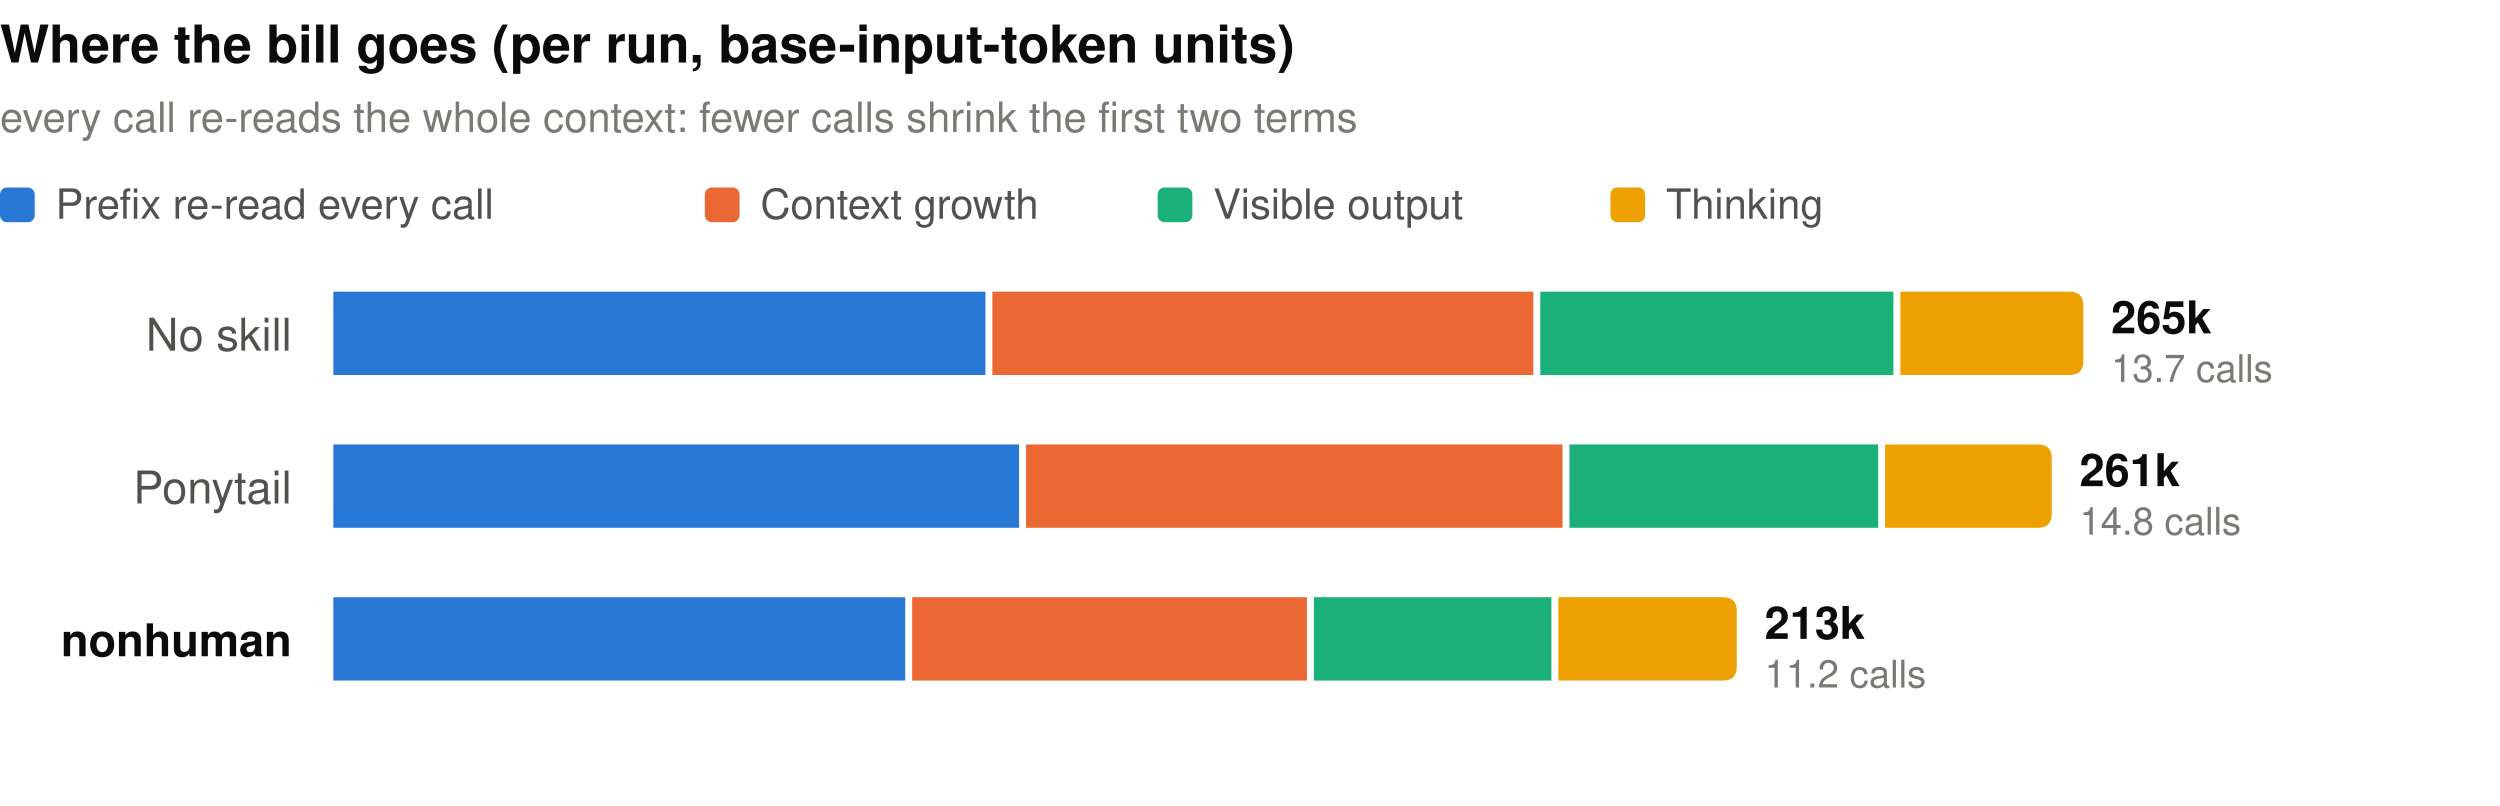
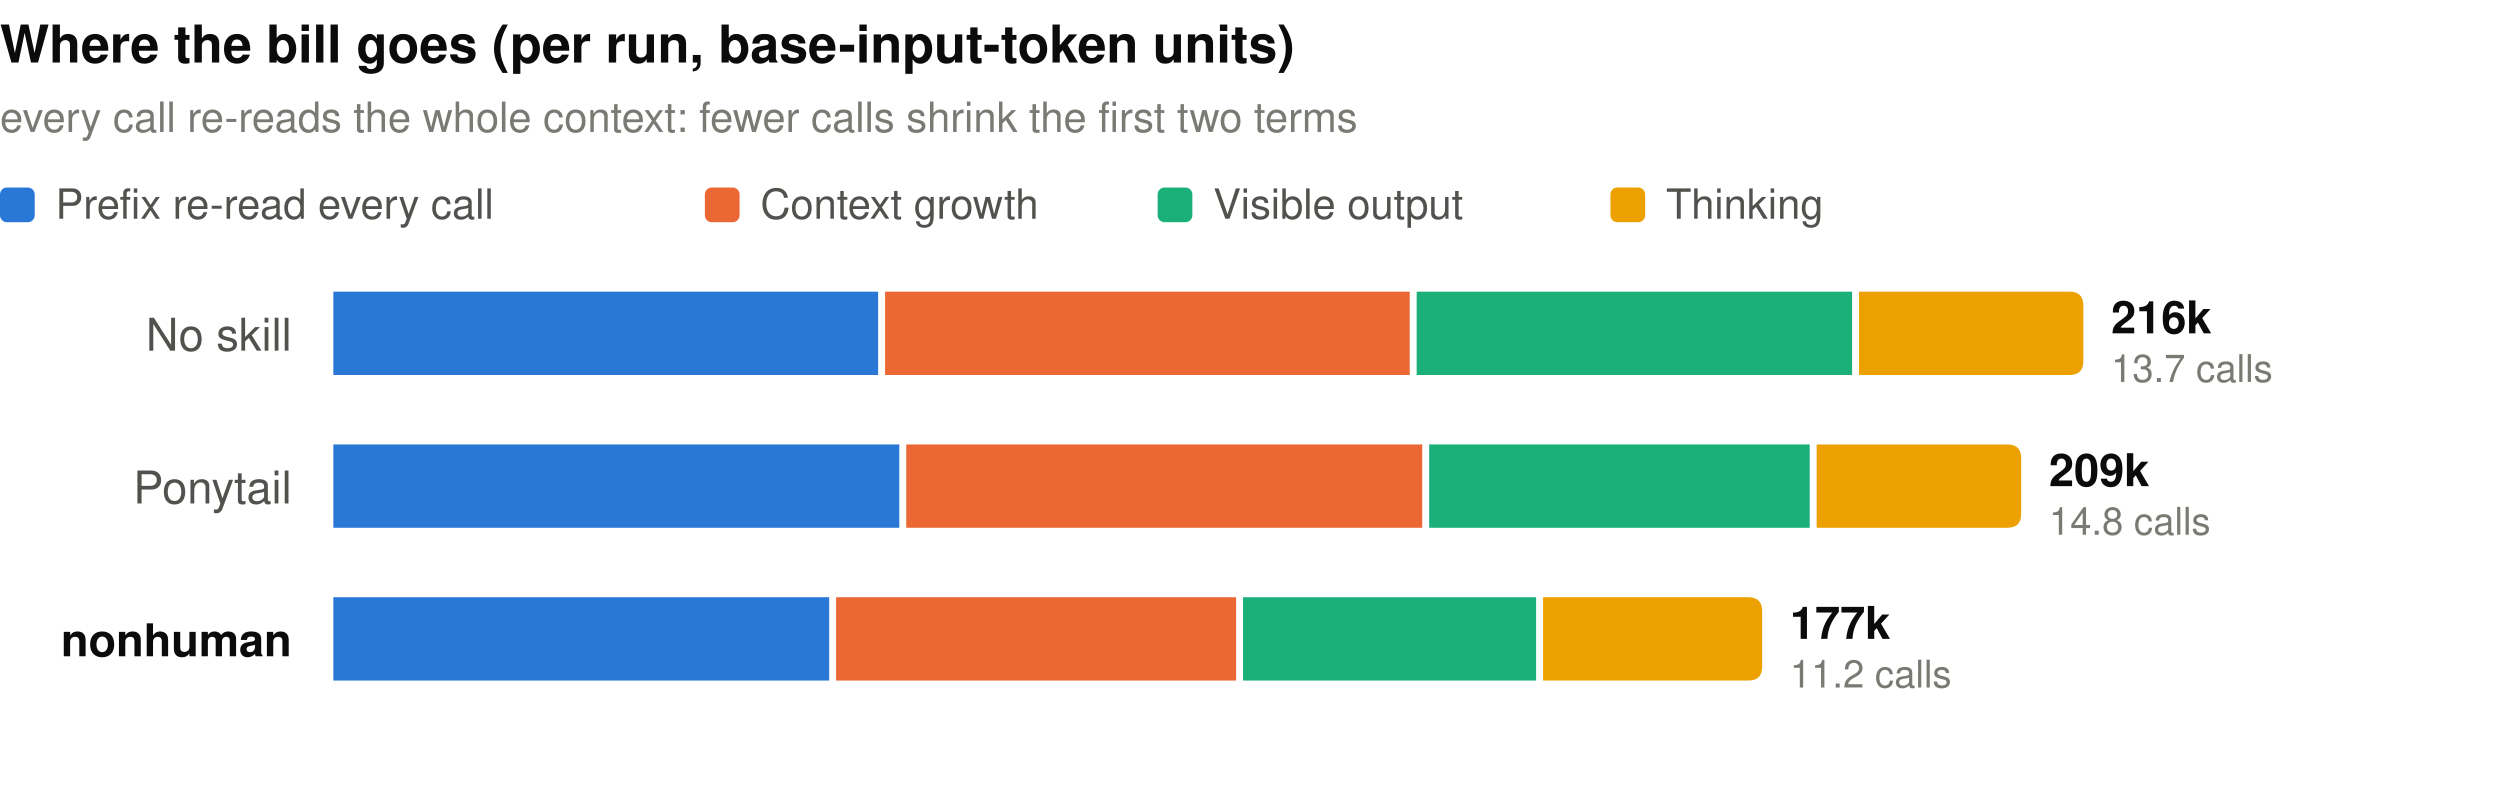
<svg xmlns="http://www.w3.org/2000/svg" width="720" height="232" viewBox="0 0 720 232" font-family="-apple-system,BlinkMacSystemFont,'Segoe UI',Helvetica,Arial,sans-serif" role="img" aria-label="Billed cost decomposition per run by arm">
  <text x="0.0" y="18.0" fill="#0b0b0b" font-size="15" font-weight="600" text-anchor="start">Where the bill goes (per run, base-input-token units)</text>
  <text x="0.0" y="38.0" fill="#7a7973" font-size="12" font-weight="400" text-anchor="start">every call re-reads the whole context: fewer calls shrink the first two terms</text>
  <rect x="0" y="54" width="10" height="10" rx="2" fill="#2a78d6" />
  <text x="16.0" y="63.0" fill="#52514e" font-size="12" font-weight="400" text-anchor="start">Prefix re-read every call</text>
  <rect x="203.0" y="54" width="10" height="10" rx="2" fill="#eb6834" />
  <text x="219.0" y="63.0" fill="#52514e" font-size="12" font-weight="400" text-anchor="start">Context growth</text>
  <rect x="333.4" y="54" width="10" height="10" rx="2" fill="#1baf7a" />
  <text x="349.4" y="63.0" fill="#52514e" font-size="12" font-weight="400" text-anchor="start">Visible output</text>
  <rect x="463.8" y="54" width="10" height="10" rx="2" fill="#eda100" />
  <text x="479.8" y="63.0" fill="#52514e" font-size="12" font-weight="400" text-anchor="start">Thinking</text>
  <text x="84.0" y="101.0" fill="#52514e" font-size="13" font-weight="400" text-anchor="end">No skill</text>
-   <path d="M96.0,84.0 H283.8 Q283.8,84.0 283.8,84.0 V108.0 Q283.8,108.0 283.8,108.0 H96.0 Z" fill="#2a78d6" />
-   <path d="M285.8,84.0 H441.6 Q441.6,84.0 441.6,84.0 V108.0 Q441.6,108.0 441.6,108.0 H285.8 Z" fill="#eb6834" />
-   <path d="M443.6,84.0 H545.3 Q545.3,84.0 545.3,84.0 V108.0 Q545.3,108.0 545.3,108.0 H443.6 Z" fill="#1baf7a" />
-   <path d="M547.3,84.0 H596.0 Q600.0,84.0 600.0,88.0 V104.0 Q600.0,108.0 596.0,108.0 H547.3 Z" fill="#eda100" />
-   <text x="608.0" y="96.0" fill="#0b0b0b" font-size="13" font-weight="600" text-anchor="start">265k</text>
+   <path d="M96.0,84.0 H252.9 Q252.9,84.0 252.9,84.0 V108.0 Q252.9,108.0 252.9,108.0 H96.0 Z" fill="#2a78d6" />
+   <path d="M254.9,84.0 H406.0 Q406.0,84.0 406.0,84.0 V108.0 Q406.0,108.0 406.0,108.0 H254.9 Z" fill="#eb6834" />
+   <path d="M408.0,84.0 H533.4 Q533.4,84.0 533.4,84.0 V108.0 Q533.4,108.0 533.4,108.0 H408.0 Z" fill="#1baf7a" />
+   <path d="M535.4,84.0 H596.0 Q600.0,84.0 600.0,88.0 V104.0 Q600.0,108.0 596.0,108.0 H535.4 Z" fill="#eda100" />
+   <text x="608.0" y="96.0" fill="#0b0b0b" font-size="13" font-weight="600" text-anchor="start">216k</text>
  <text x="608.0" y="110.0" fill="#7a7973" font-size="11" font-weight="400" text-anchor="start">13.7 calls</text>
  <text x="84.0" y="145.0" fill="#52514e" font-size="13" font-weight="400" text-anchor="end">Ponytail</text>
-   <path d="M96.0,128.0 H293.5 Q293.5,128.0 293.5,128.0 V152.0 Q293.5,152.0 293.5,152.0 H96.0 Z" fill="#2a78d6" />
-   <path d="M295.5,128.0 H450.0 Q450.0,128.0 450.0,128.0 V152.0 Q450.0,152.0 450.0,152.0 H295.5 Z" fill="#eb6834" />
-   <path d="M452.0,128.0 H540.9 Q540.9,128.0 540.9,128.0 V152.0 Q540.9,152.0 540.9,152.0 H452.0 Z" fill="#1baf7a" />
-   <path d="M542.9,128.0 H586.9 Q590.9,128.0 590.9,132.0 V148.0 Q590.9,152.0 586.9,152.0 H542.9 Z" fill="#eda100" />
-   <text x="598.9" y="140.0" fill="#0b0b0b" font-size="13" font-weight="600" text-anchor="start">261k</text>
-   <text x="598.9" y="154.0" fill="#7a7973" font-size="11" font-weight="400" text-anchor="start">14.8 calls</text>
+   <path d="M96.0,128.0 H259.0 Q259.0,128.0 259.0,128.0 V152.0 Q259.0,152.0 259.0,152.0 H96.0 Z" fill="#2a78d6" />
+   <path d="M261.0,128.0 H409.6 Q409.6,128.0 409.6,128.0 V152.0 Q409.6,152.0 409.6,152.0 H261.0 Z" fill="#eb6834" />
+   <path d="M411.6,128.0 H521.2 Q521.2,128.0 521.2,128.0 V152.0 Q521.2,152.0 521.2,152.0 H411.6 Z" fill="#1baf7a" />
+   <path d="M523.2,128.0 H578.1 Q582.1,128.0 582.1,132.0 V148.0 Q582.1,152.0 578.1,152.0 H523.2 Z" fill="#eda100" />
+   <text x="590.1" y="140.0" fill="#0b0b0b" font-size="13" font-weight="600" text-anchor="start">209k</text>
+   <text x="590.1" y="154.0" fill="#7a7973" font-size="11" font-weight="400" text-anchor="start">14.8 calls</text>
  <text x="84.0" y="189.0" fill="#0b0b0b" font-size="13" font-weight="600" text-anchor="end">nonhuman</text>
-   <path d="M96.0,172.0 H260.7 Q260.7,172.0 260.7,172.0 V196.0 Q260.7,196.0 260.7,196.0 H96.0 Z" fill="#2a78d6" />
-   <path d="M262.7,172.0 H376.4 Q376.4,172.0 376.4,172.0 V196.0 Q376.4,196.0 376.4,196.0 H262.7 Z" fill="#eb6834" />
-   <path d="M378.4,172.0 H446.8 Q446.8,172.0 446.8,172.0 V196.0 Q446.8,196.0 446.8,196.0 H378.4 Z" fill="#1baf7a" />
-   <path d="M448.8,172.0 H496.2 Q500.2,172.0 500.2,176.0 V192.0 Q500.2,196.0 496.2,196.0 H448.8 Z" fill="#eda100" />
-   <text x="508.2" y="184.0" fill="#0b0b0b" font-size="13" font-weight="600" text-anchor="start">213k</text>
-   <text x="508.2" y="198.0" fill="#7a7973" font-size="11" font-weight="400" text-anchor="start">11.2 calls</text>
+   <path d="M96.0,172.0 H238.8 Q238.8,172.0 238.8,172.0 V196.0 Q238.8,196.0 238.8,196.0 H96.0 Z" fill="#2a78d6" />
+   <path d="M240.8,172.0 H356.0 Q356.0,172.0 356.0,172.0 V196.0 Q356.0,196.0 356.0,196.0 H240.8 Z" fill="#eb6834" />
+   <path d="M358.0,172.0 H442.4 Q442.4,172.0 442.4,172.0 V196.0 Q442.4,196.0 442.4,196.0 H358.0 Z" fill="#1baf7a" />
+   <path d="M444.4,172.0 H503.5 Q507.5,172.0 507.5,176.0 V192.0 Q507.5,196.0 503.5,196.0 H444.4 Z" fill="#eda100" />
+   <text x="515.5" y="184.0" fill="#0b0b0b" font-size="13" font-weight="600" text-anchor="start">177k</text>
+   <text x="515.5" y="198.0" fill="#7a7973" font-size="11" font-weight="400" text-anchor="start">11.2 calls</text>
</svg>
